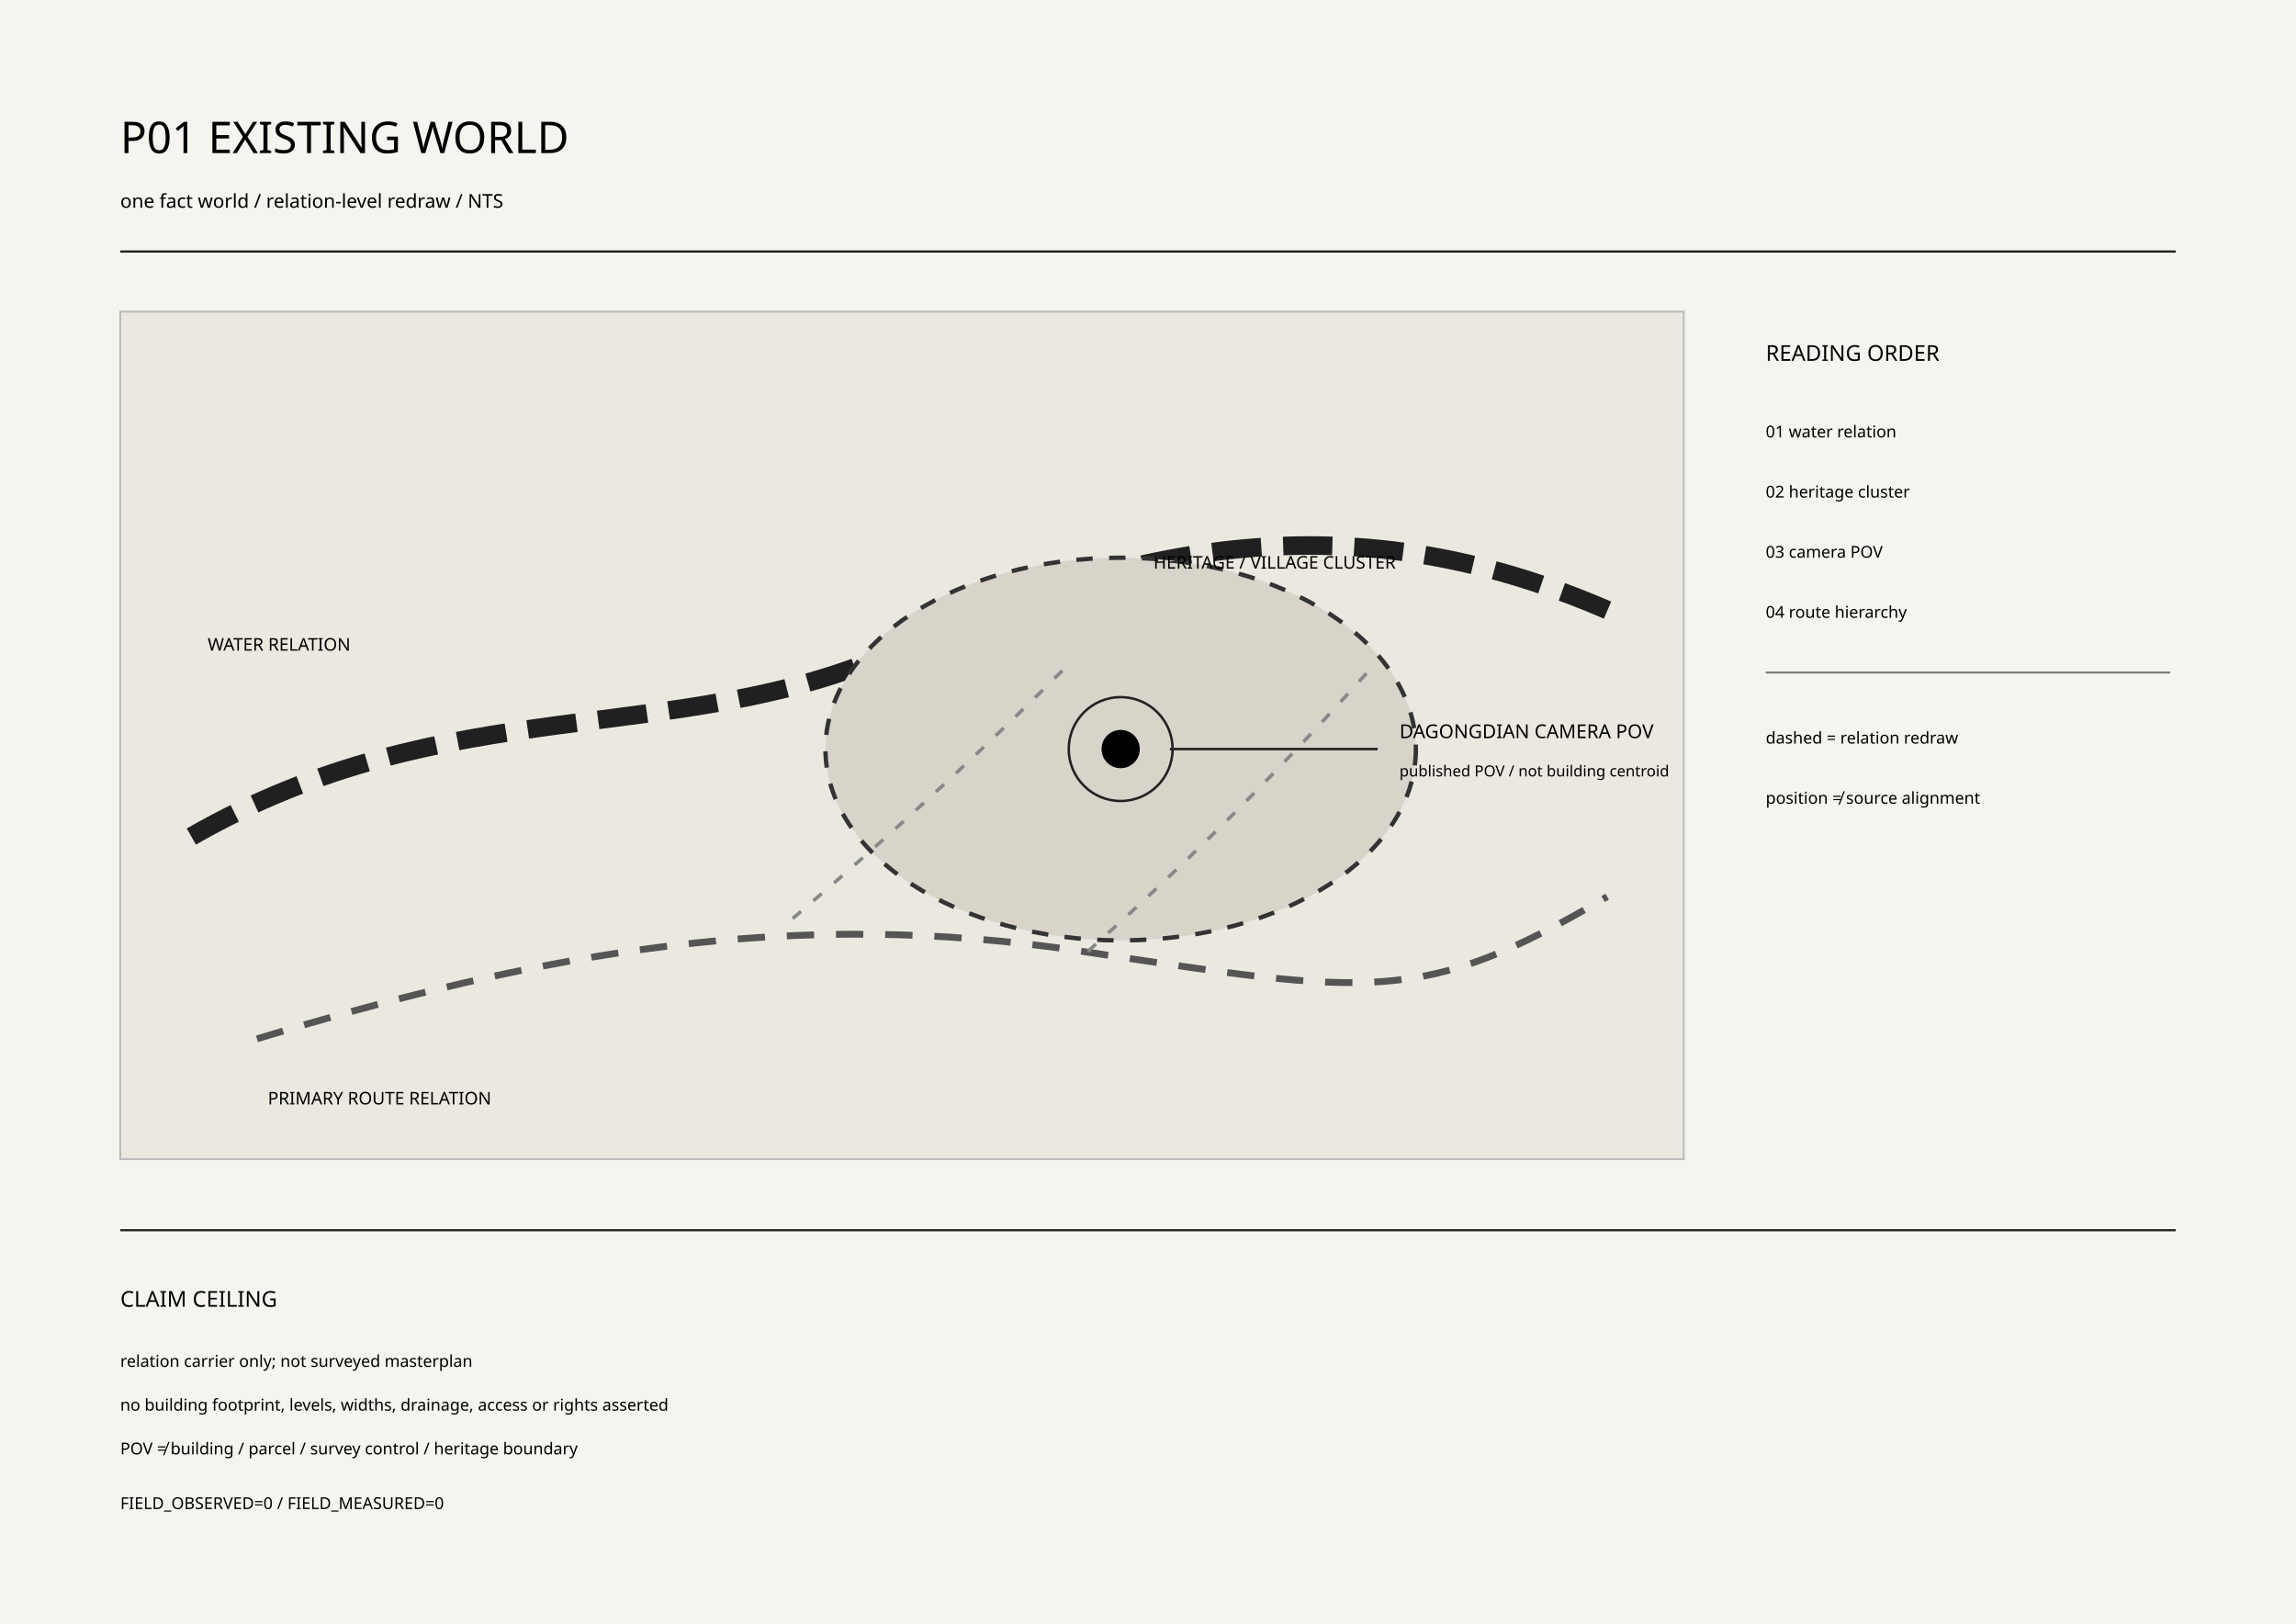
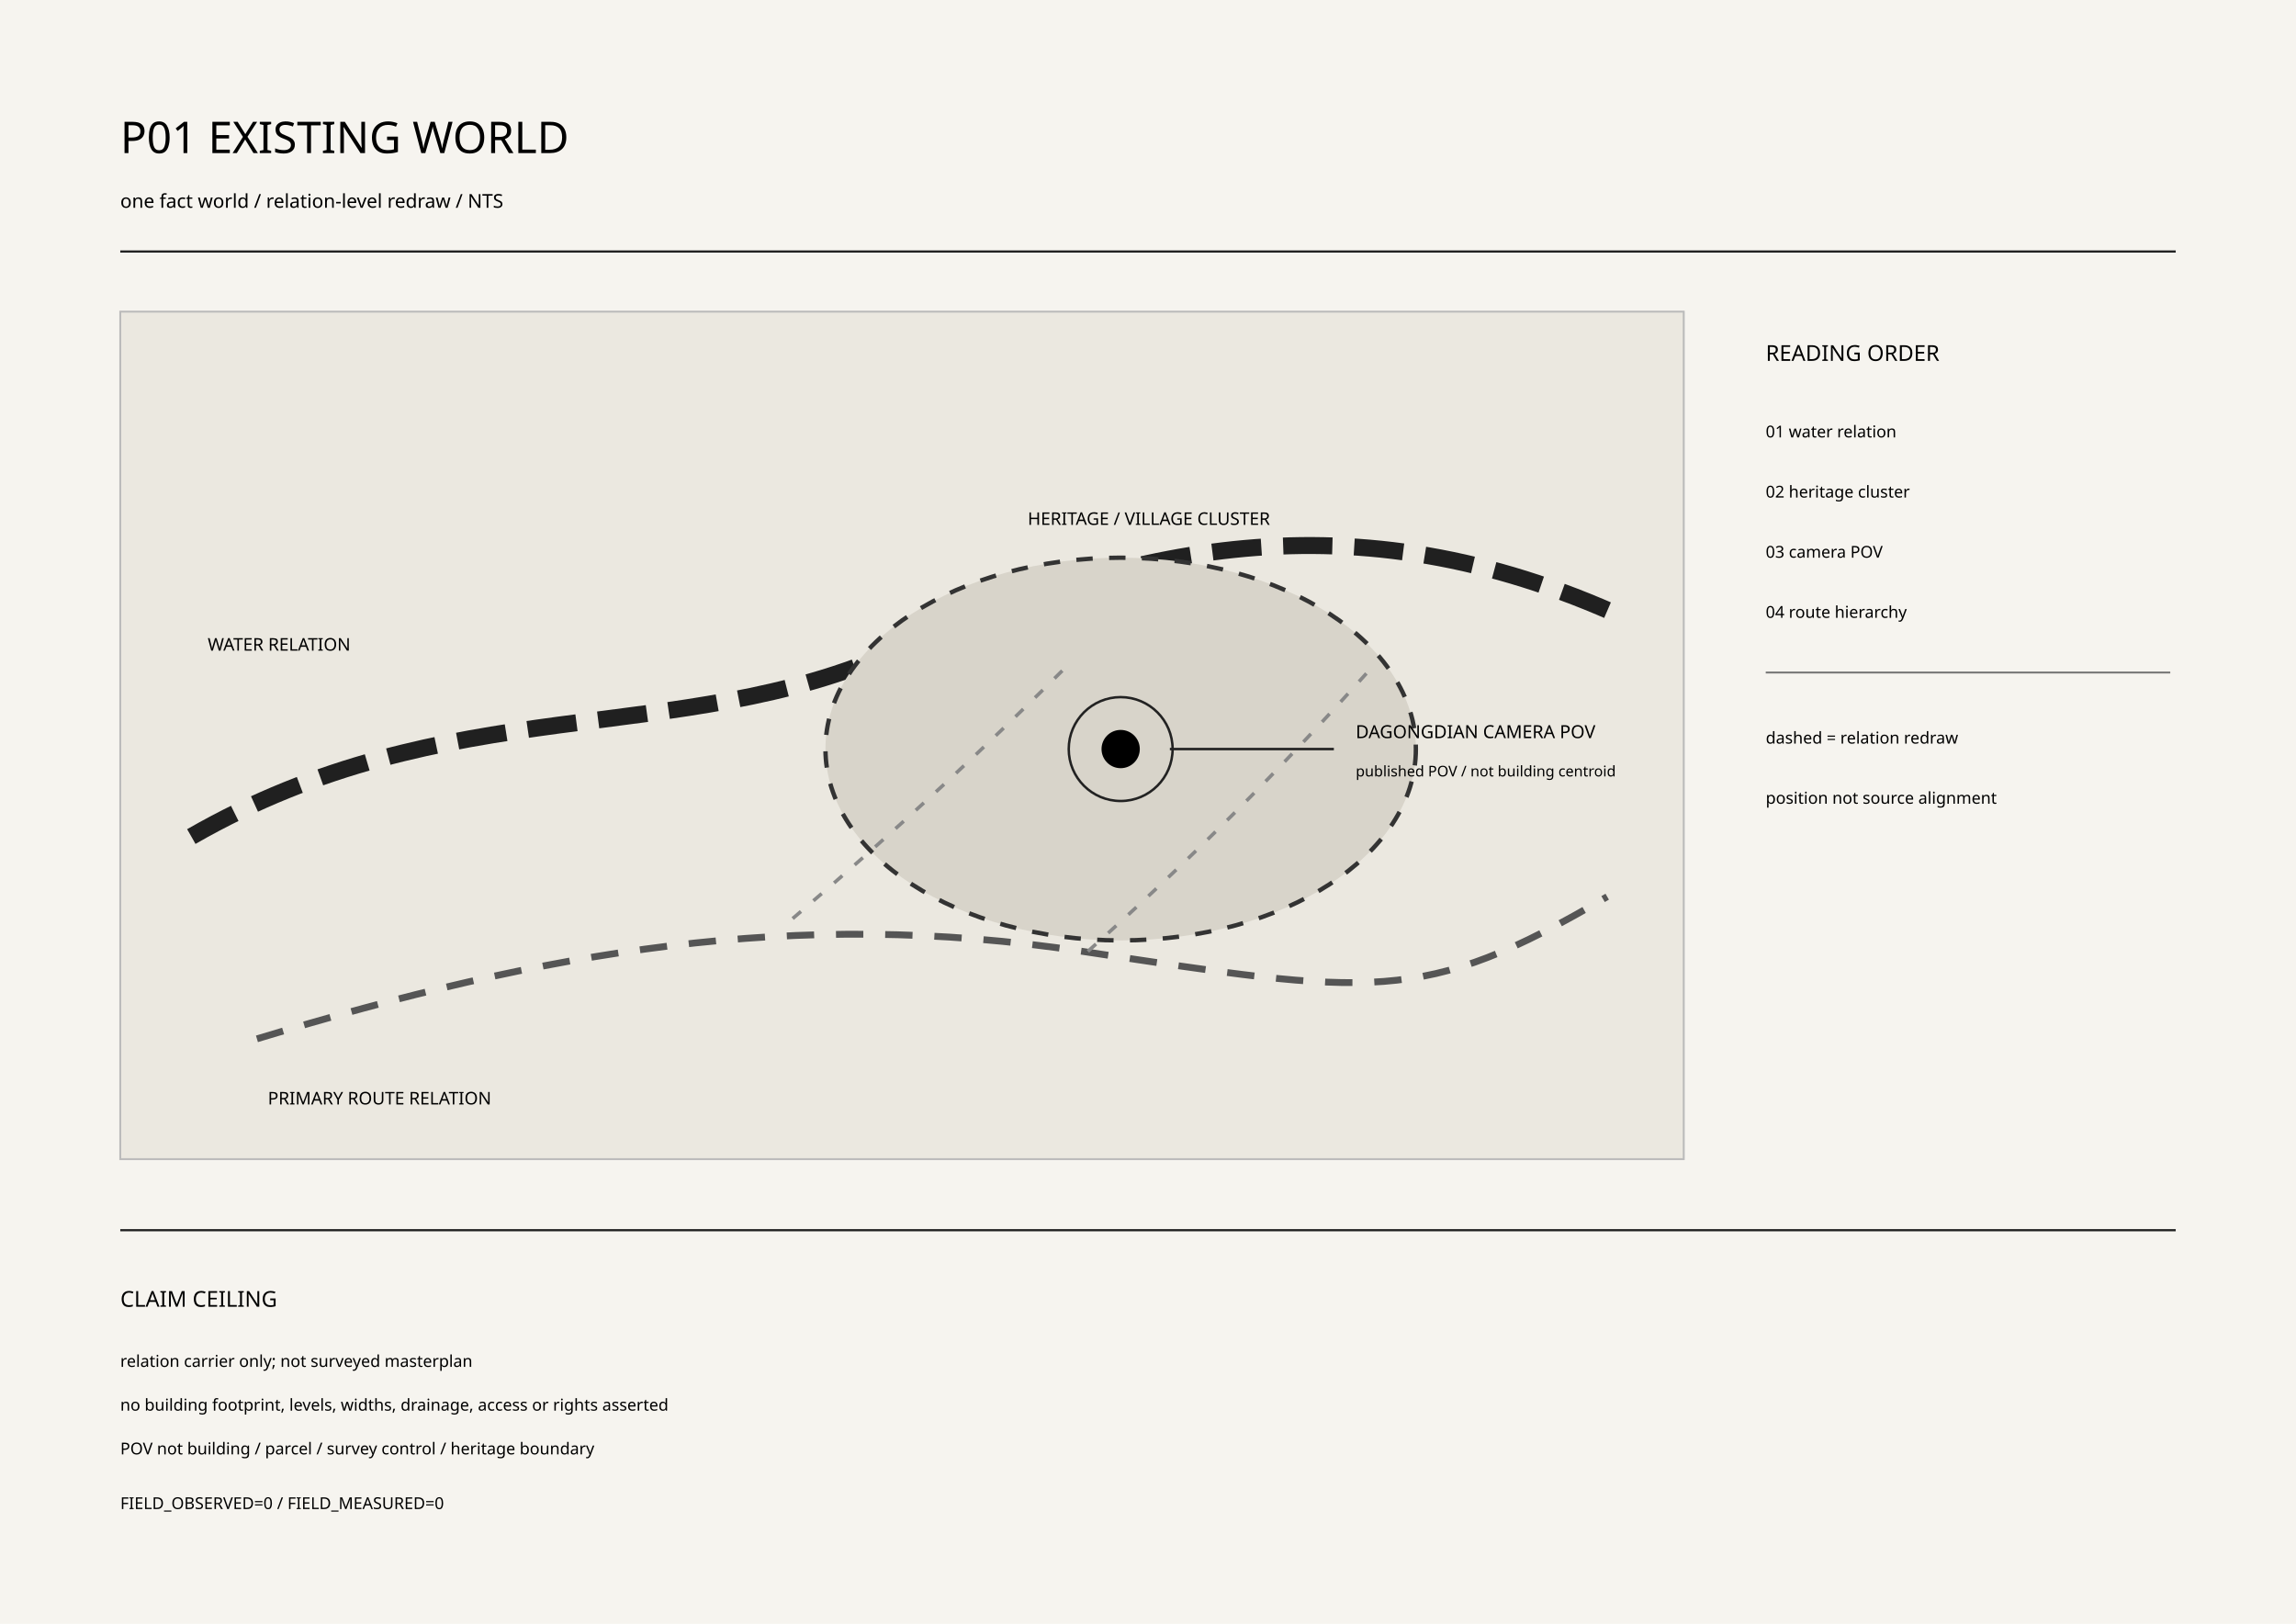
<svg xmlns="http://www.w3.org/2000/svg" width="420mm" height="297mm" viewBox="0 0 420 297">
  <rect width="420" height="297" fill="#f6f4ef" />
  <g id="L00-FRAME" font-family="sans-serif">
    <text x="22" y="28" font-size="8">P01 EXISTING WORLD</text>
    <text x="22" y="38" font-size="3.5">one fact world / relation-level redraw / NTS</text>
    <line x1="22" y1="46" x2="398" y2="46" stroke="#222" stroke-width="0.4" />
  </g>
  <g id="L08-FIELD">
    <rect x="22" y="57" width="286" height="155" fill="#ebe8e0" stroke="#bbb" stroke-width="0.35" />
  </g>
  <g id="L10-WORLD" fill="none">
-     <path id="REL-WATER-01" d="M35 153 C82 126 124 137 164 119 S245 90 295 112" stroke="#202020" stroke-width="3.4" stroke-dasharray="9 4" />
+     <path id="REL-WATER-01" d="M35 153 C82 126 124 137 164 119 S245 90 295 112" stroke="#202020" stroke-width="3.1" stroke-dasharray="9 4" />
    <ellipse id="REL-CLUSTER-01" cx="205" cy="137" rx="54" ry="35" fill="#d8d4ca" stroke="#333" stroke-width="0.8" stroke-dasharray="3 3" />
    <path id="REL-ROUTE-PRIMARY-01" d="M47 190 C100 174 145 166 198 174 S260 184 294 164" stroke="#555" stroke-width="1.25" stroke-dasharray="5 4" />
    <path id="REL-ROUTE-SECONDARY-01" d="M145 168 C165 151 181 136 196 121" stroke="#888" stroke-width="0.65" stroke-dasharray="2 3" />
    <path id="REL-ROUTE-SECONDARY-02" d="M199 174 C218 157 234 141 251 122" stroke="#888" stroke-width="0.65" stroke-dasharray="2 3" />
  </g>
  <g id="L15-LABELS" font-family="sans-serif">
    <text x="38" y="119" font-size="3.2">WATER RELATION</text>
-     <text x="211" y="104" font-size="3.2">HERITAGE / VILLAGE CLUSTER</text>
+     <text x="188" y="96" font-size="3.2">HERITAGE / VILLAGE CLUSTER</text>
    <text x="49" y="202" font-size="3.2">PRIMARY ROUTE RELATION</text>
  </g>
  <g id="L20-POV" font-family="sans-serif">
    <circle id="ANCHOR-DAGONGDIAN-CAMERA" cx="205" cy="137" r="3.5" />
    <circle cx="205" cy="137" r="9.5" fill="none" stroke="#222" stroke-width="0.45" />
-     <line x1="214" y1="137" x2="252" y2="137" stroke="#222" stroke-width="0.45" />
-     <text x="256" y="135" font-size="3.5">DAGONGDIAN CAMERA POV</text>
-     <text x="256" y="142" font-size="2.8">published POV / not building centroid</text>
+     <line x1="214" y1="137" x2="244" y2="137" stroke="#222" stroke-width="0.45" />
+     <text x="248" y="135" font-size="3.3">DAGONGDIAN CAMERA POV</text>
+     <text x="248" y="142" font-size="2.7">published POV / not building centroid</text>
  </g>
  <g id="L30-READING" font-family="sans-serif">
    <text x="323" y="66" font-size="4">READING ORDER</text>
    <text x="323" y="80" font-size="3">01 water relation</text>
    <text x="323" y="91" font-size="3">02 heritage cluster</text>
    <text x="323" y="102" font-size="3">03 camera POV</text>
    <text x="323" y="113" font-size="3">04 route hierarchy</text>
    <line x1="323" y1="123" x2="397" y2="123" stroke="#777" stroke-width="0.35" />
    <text x="323" y="136" font-size="3">dashed = relation redraw</text>
-     <text x="323" y="147" font-size="3">position ≠ source alignment</text>
+     <text x="323" y="147" font-size="3">position not source alignment</text>
  </g>
  <g id="L40-CLAIM" font-family="sans-serif">
    <line x1="22" y1="225" x2="398" y2="225" stroke="#222" stroke-width="0.4" />
    <text x="22" y="239" font-size="4">CLAIM CEILING</text>
    <text x="22" y="250" font-size="3">relation carrier only; not surveyed masterplan</text>
    <text x="22" y="258" font-size="3">no building footprint, levels, widths, drainage, access or rights asserted</text>
-     <text x="22" y="266" font-size="3">POV ≠ building / parcel / survey control / heritage boundary</text>
+     <text x="22" y="266" font-size="3">POV not building / parcel / survey control / heritage boundary</text>
    <text x="22" y="276" font-size="3">FIELD_OBSERVED=0 / FIELD_MEASURED=0</text>
  </g>
</svg>
